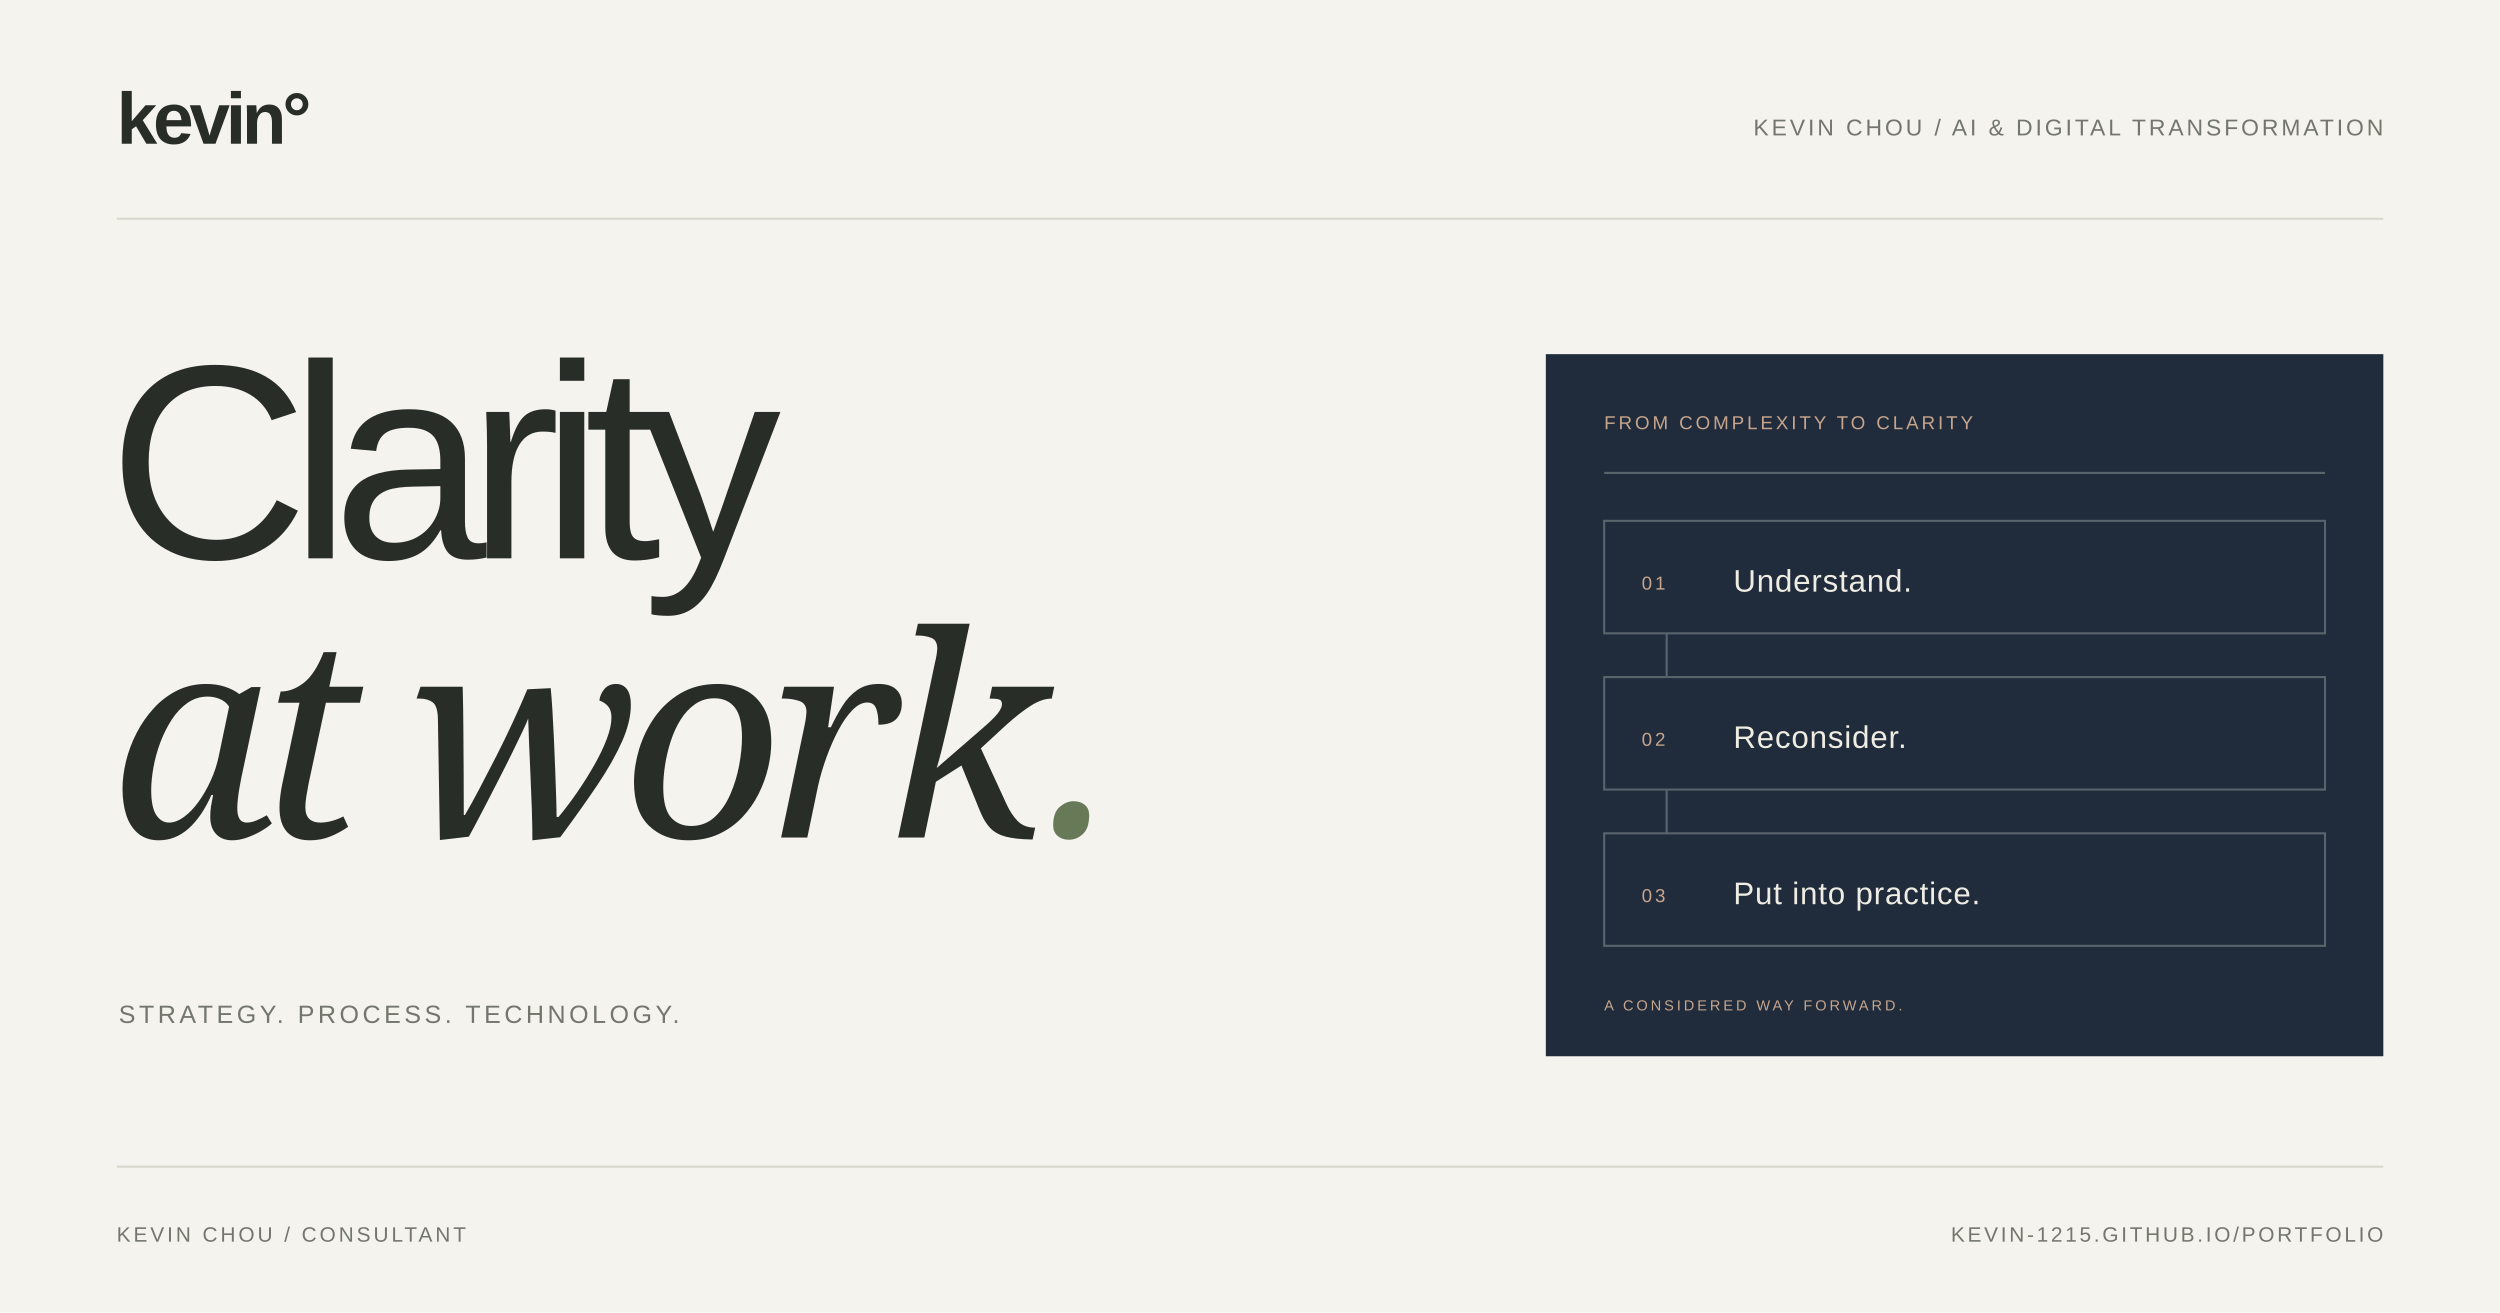
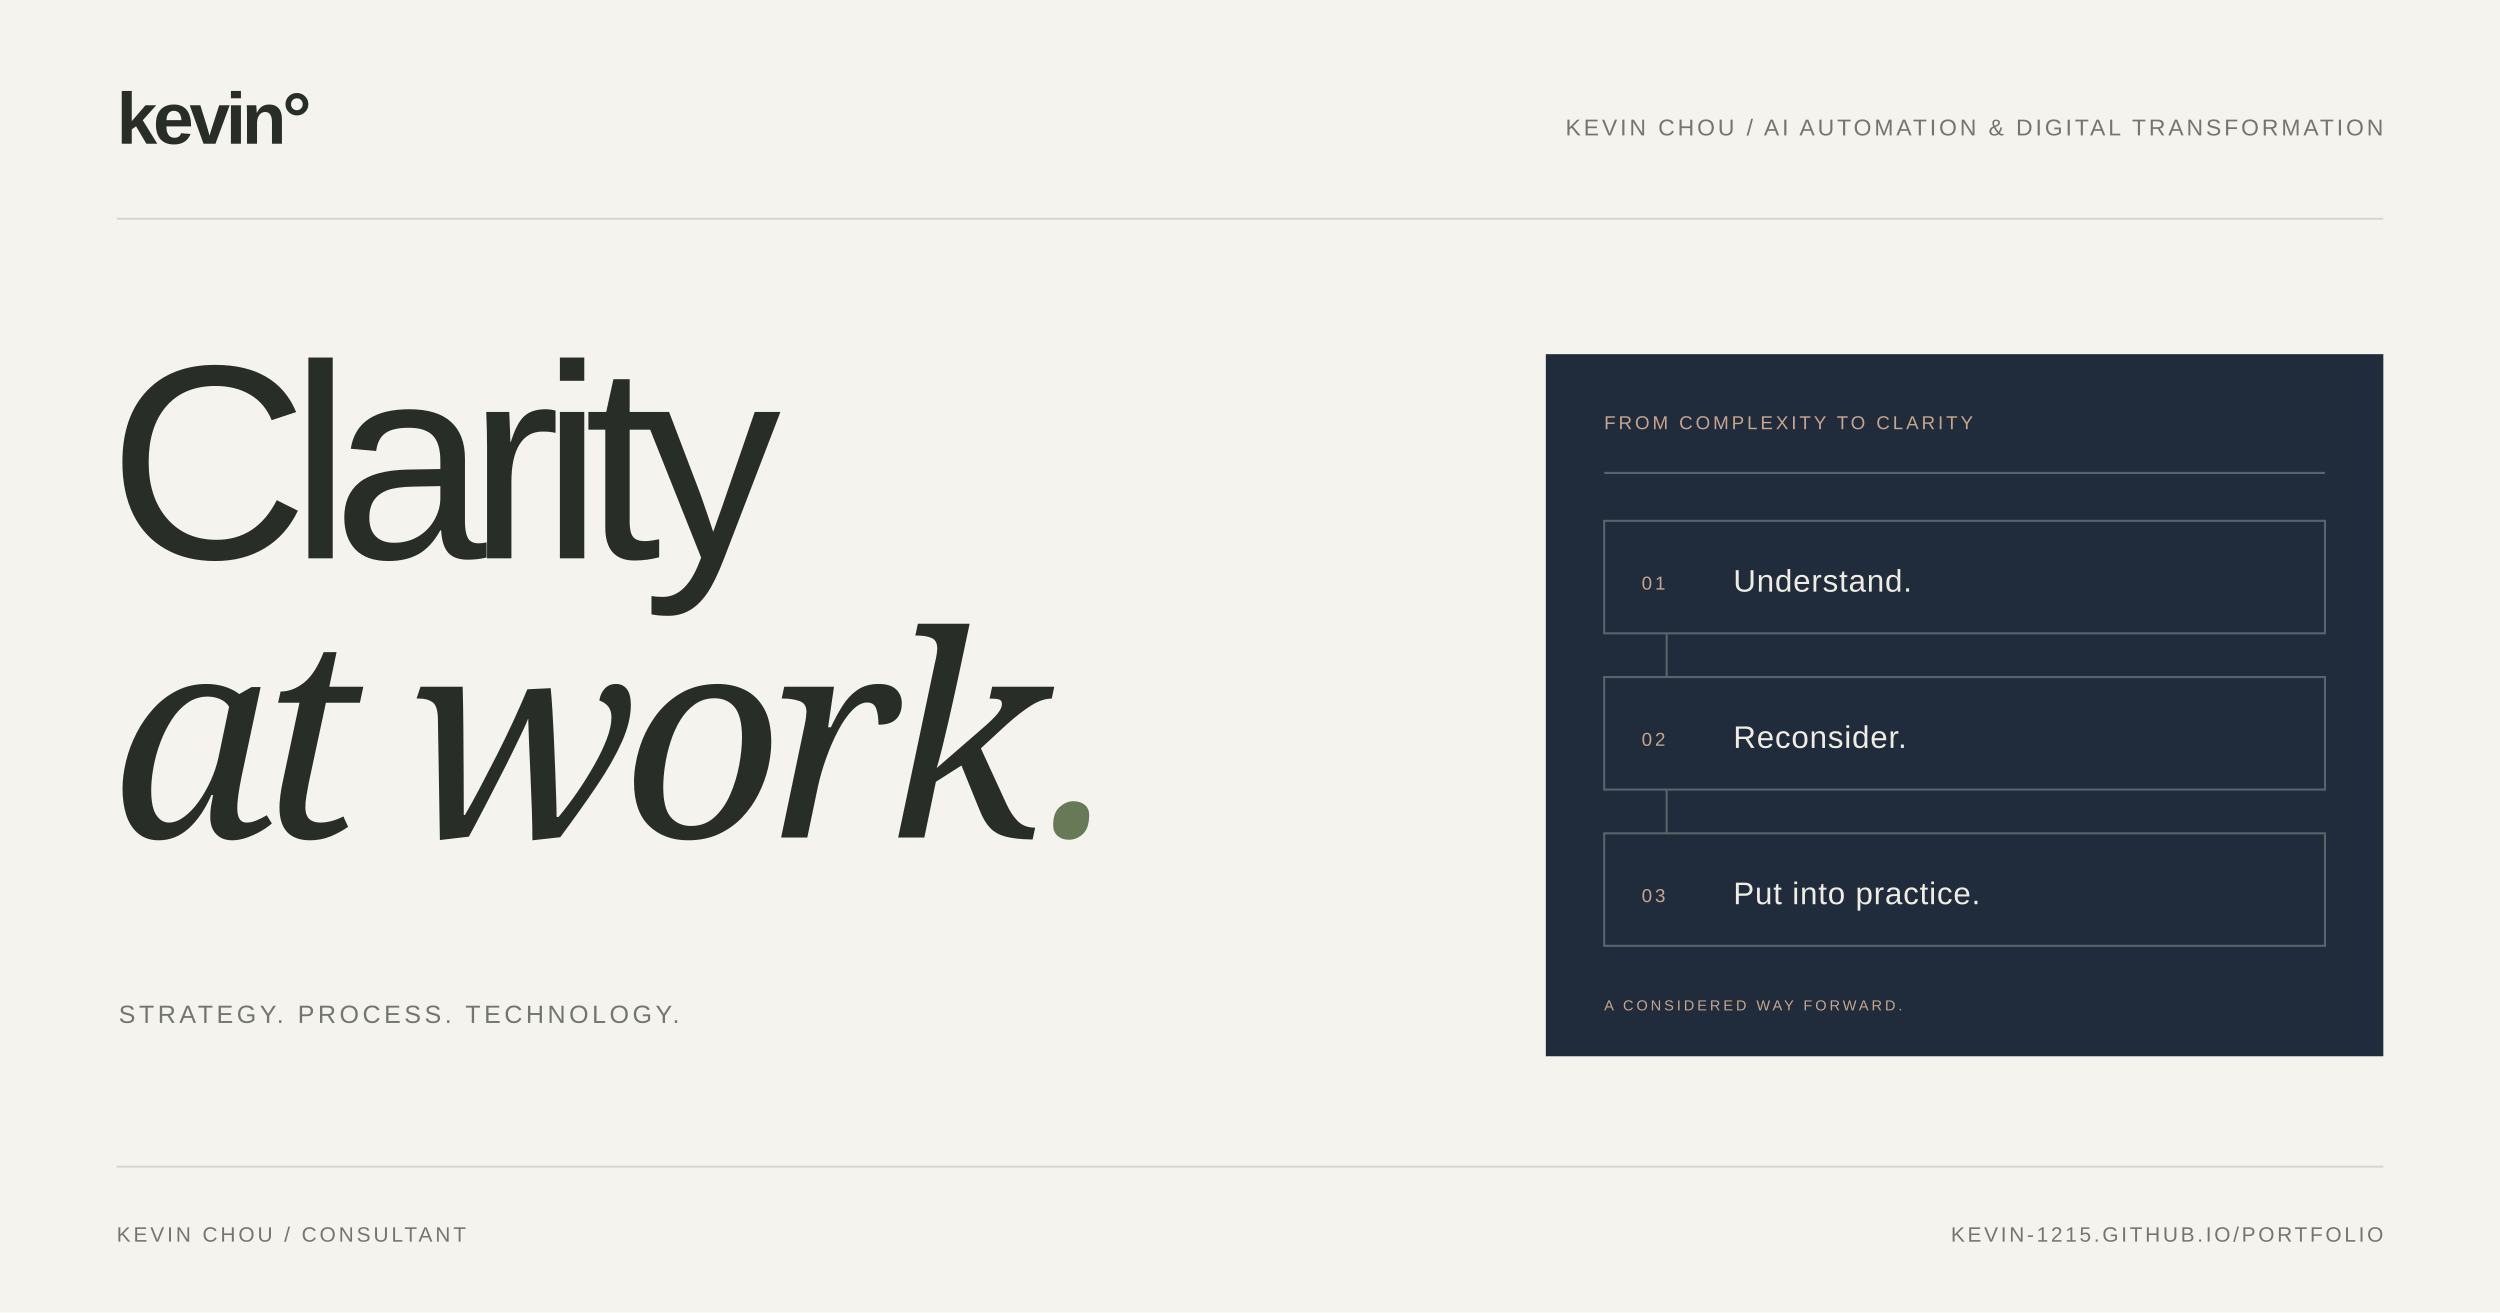
<svg xmlns="http://www.w3.org/2000/svg" width="1200" height="630" viewBox="0 0 1200 630">
  <rect width="1200" height="630" fill="#f4f3ed" />
  <path d="M56 105H1144M56 560H1144" stroke="#d6d8ce" />
  <g font-family="Arial,sans-serif" fill="#292d27">
    <text x="56" y="69" font-weight="600" font-size="35" letter-spacing="-2">kevin°</text>
-     <text x="1144" y="65" text-anchor="end" fill="#72766d" font-size="11" letter-spacing="1.4">KEVIN CHOU / AI &amp; DIGITAL TRANSFORMATION</text>
+     <text x="1144" y="65" text-anchor="end" fill="#72766d" font-size="11" letter-spacing="1.4">KEVIN CHOU / AI AUTOMATION &amp; DIGITAL TRANSFORMATION</text>
    <text x="52" y="268" font-size="133" letter-spacing="-9">Clarity</text>
    <text x="53" y="402" font-family="Georgia,serif" font-size="135" font-style="italic" letter-spacing="-7">at work<tspan fill="#687958">.</tspan>
    </text>
    <text x="57" y="491" fill="#72766d" font-size="12" letter-spacing="1.7">STRATEGY. PROCESS. TECHNOLOGY.</text>
    <text x="56" y="596" fill="#72766d" font-size="10" letter-spacing="1.4">KEVIN CHOU / CONSULTANT</text>
    <text x="1144" y="596" text-anchor="end" fill="#72766d" font-size="10" letter-spacing="1.3">KEVIN-1215.GITHUB.IO/PORTFOLIO</text>
  </g>
  <g transform="translate(742 170)">
    <rect width="402" height="337" fill="#202c3b" />
    <g font-family="Arial,sans-serif" fill="#c7a58d" font-size="9" letter-spacing="1.4">
      <text x="28" y="36">FROM COMPLEXITY TO CLARITY</text>
      <path d="M28 57H374M58 92V265" fill="none" stroke="#59636c" />
      <g fill="#202c3b" stroke="#59636c">
        <rect x="28" y="80" width="346" height="54" />
        <rect x="28" y="155" width="346" height="54" />
        <rect x="28" y="230" width="346" height="54" />
      </g>
      <text x="46" y="113">01</text>
      <text x="46" y="188">02</text>
      <text x="46" y="263">03</text>
      <g fill="#efede3" font-size="15" letter-spacing=".4">
        <text x="90" y="114">Understand.</text>
        <text x="90" y="189">Reconsider.</text>
        <text x="90" y="264">Put into practice.</text>
      </g>
      <text x="28" y="315" font-size="7">A CONSIDERED WAY FORWARD.</text>
    </g>
  </g>
</svg>
